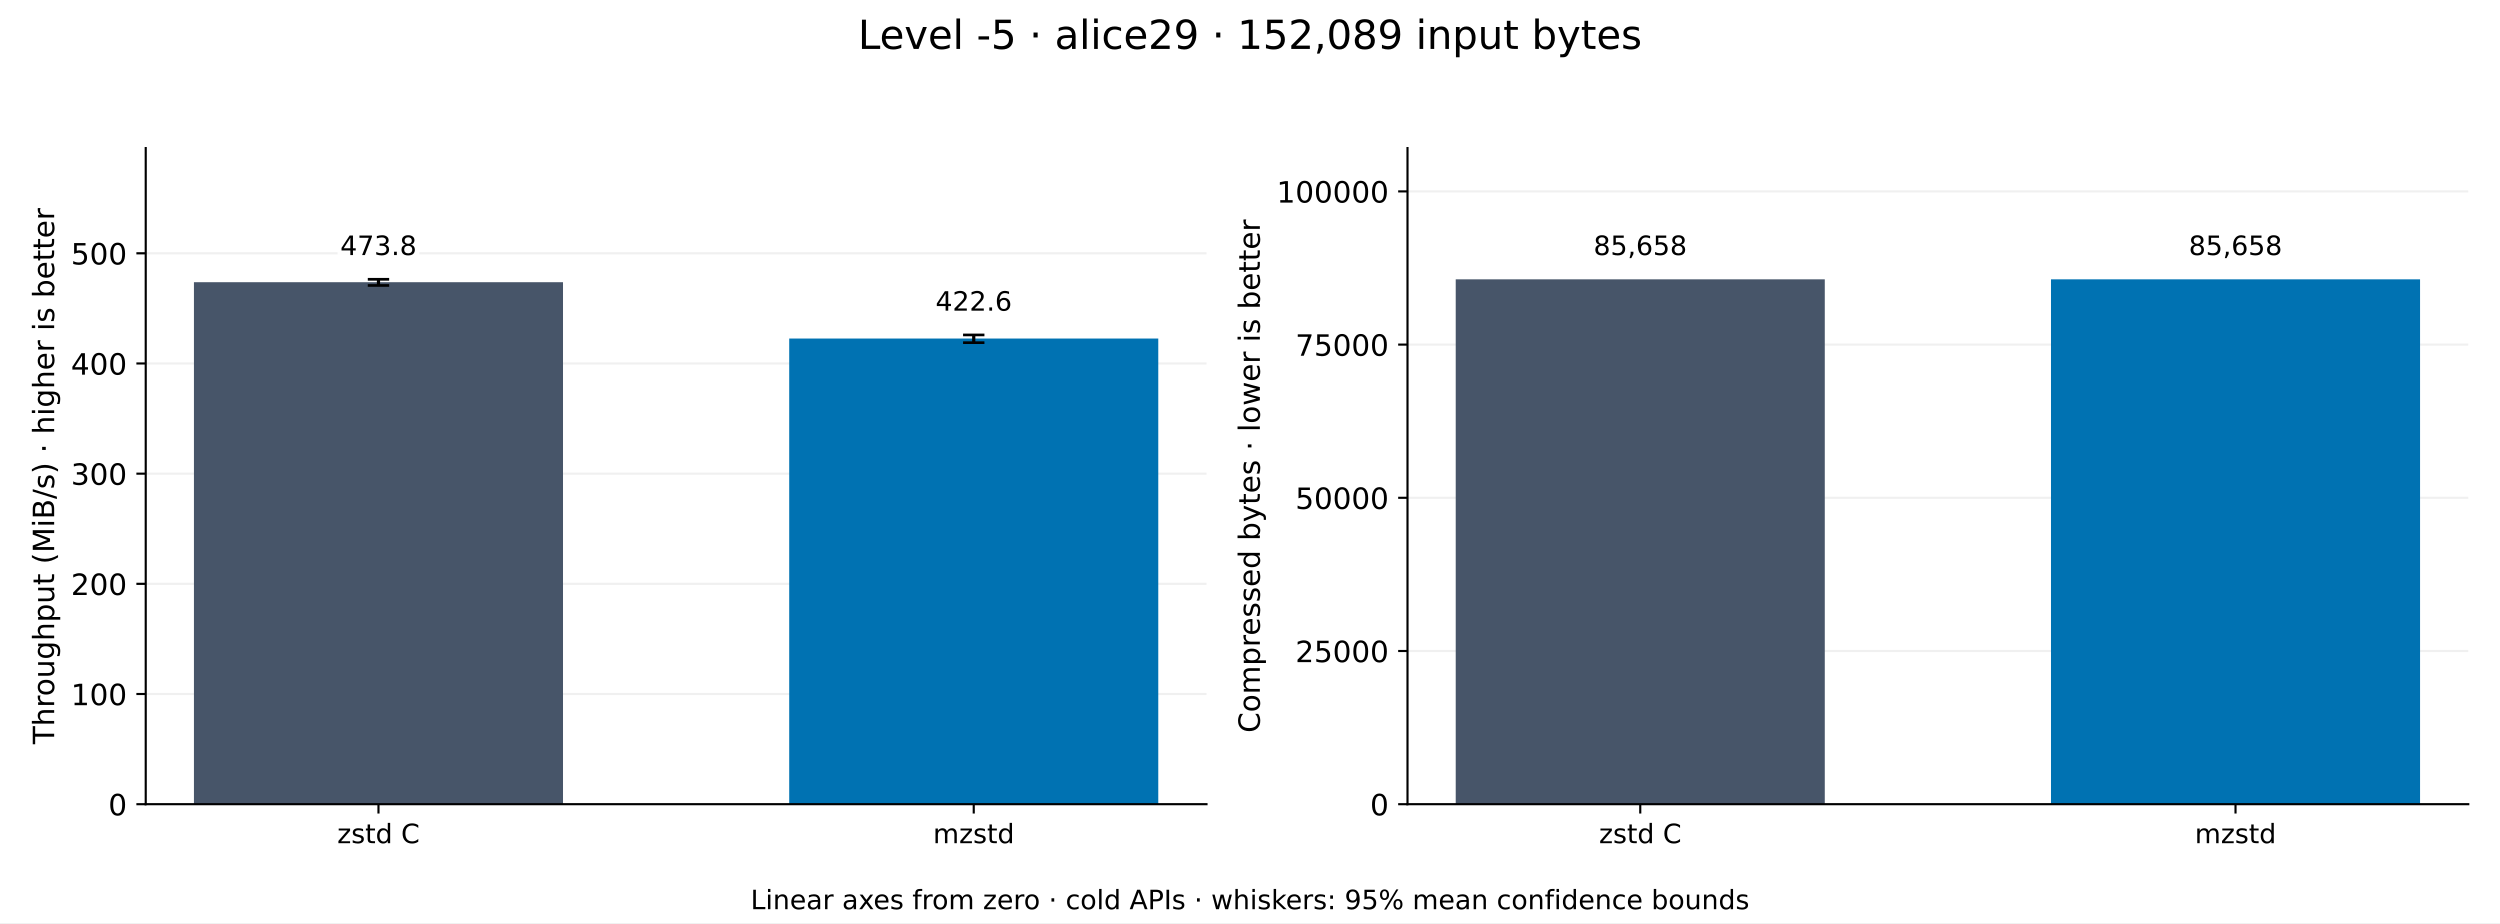
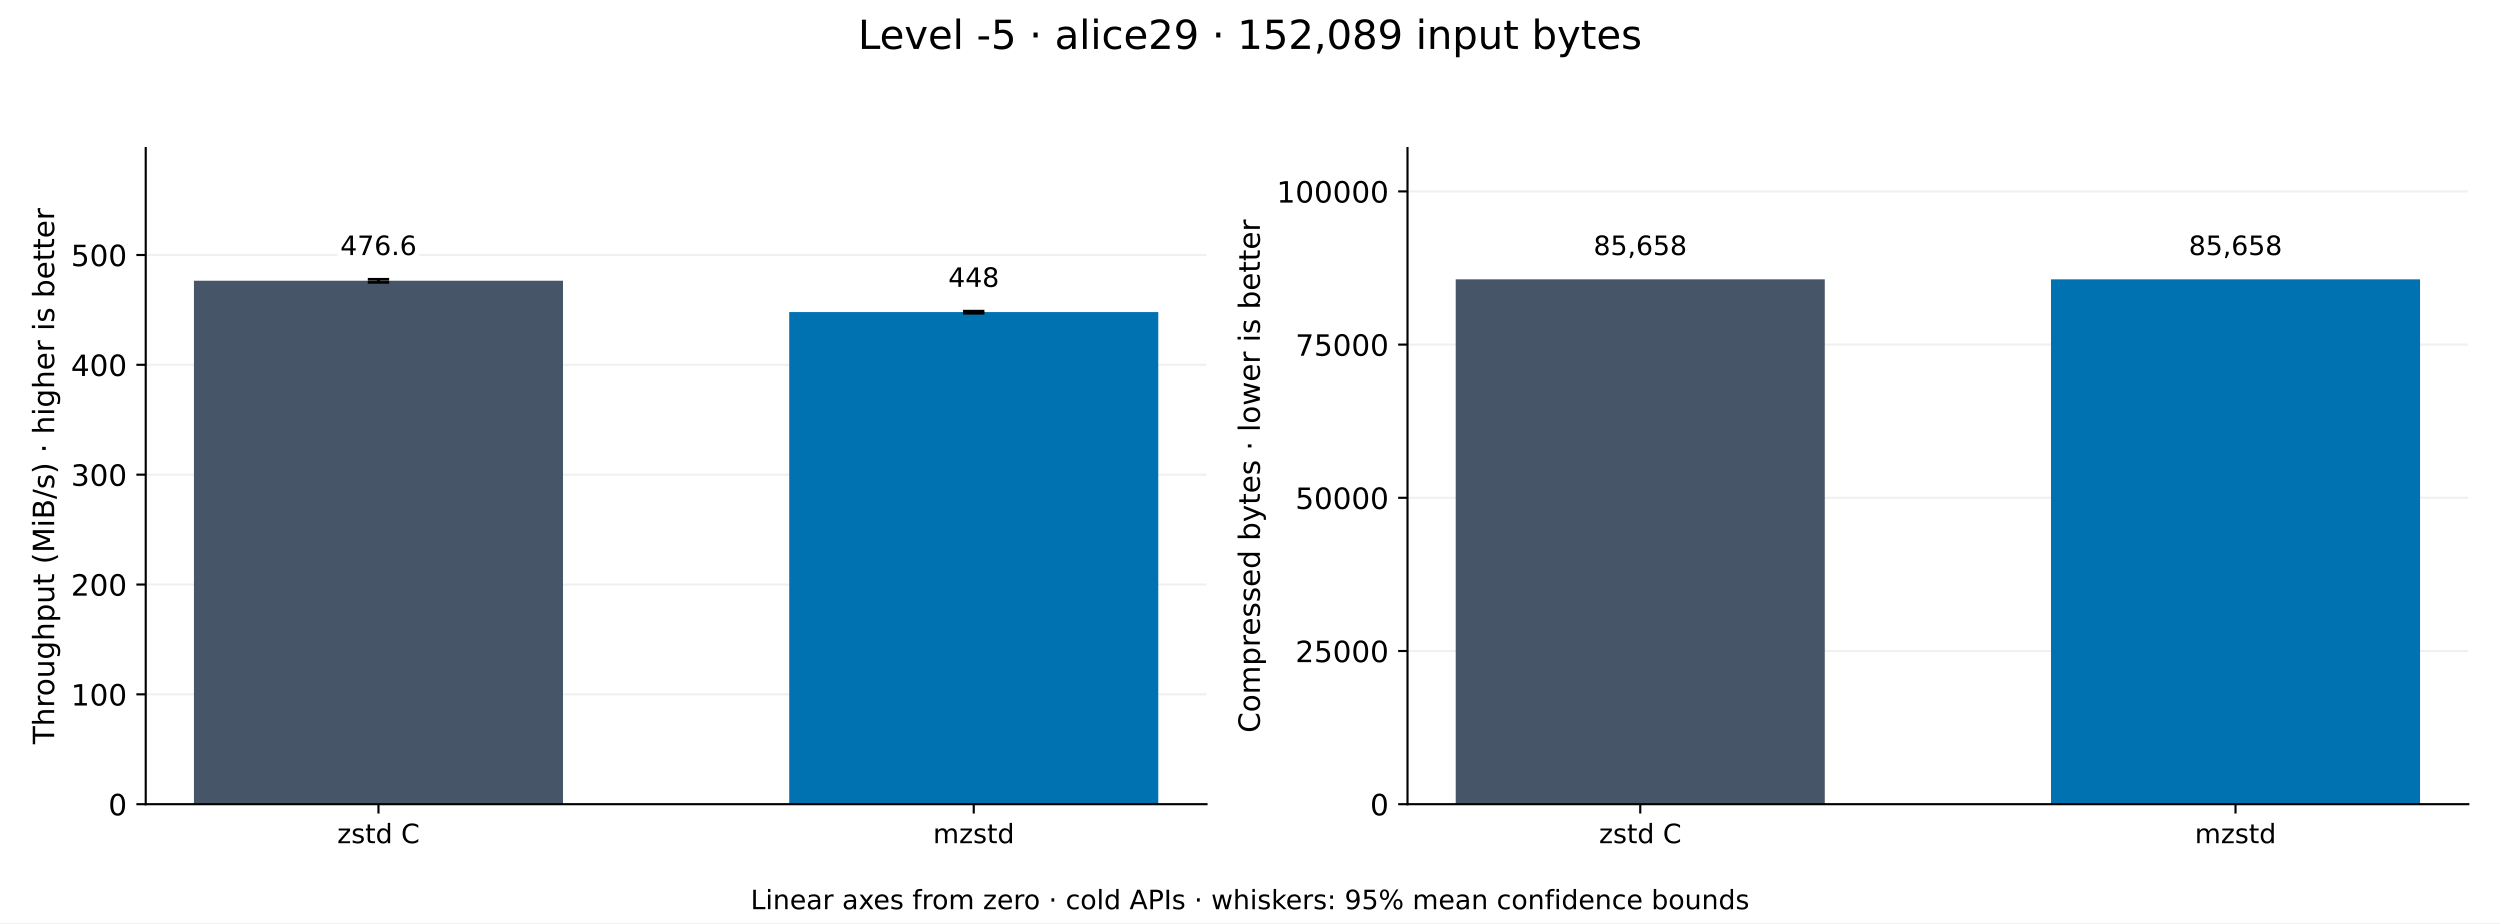
<svg xmlns="http://www.w3.org/2000/svg" xmlns:xlink="http://www.w3.org/1999/xlink" width="936pt" height="345.6pt" viewBox="0 0 936 345.6" version="1.1">
  <defs>
    <style type="text/css">*{stroke-linejoin: round; stroke-linecap: butt}</style>
  </defs>
  <g id="figure_1">
    <g id="patch_1">
      <path d="M 0 345.6 L 936 345.6 L 936 0 L 0 0 z " style="fill: #ffffff" />
    </g>
    <g id="axes_1">
      <g id="patch_2">
        <path d="M 54.56 301.088 L 451.71 301.088 L 451.71 55.44 L 54.56 55.44 z " style="fill: #ffffff" />
      </g>
      <g id="matplotlib.axis_1">
        <g id="xtick_1">
          <g id="line2d_1">
            <defs>
              <path id="mcbfd24ea1b" d="M 0 0 L 0 3.5 " style="stroke: #000000; stroke-width: 0.8" />
            </defs>
            <g>
              <use xlink:href="#mcbfd24ea1b" x="141.701" y="301.088" style="stroke: #000000; stroke-width: 0.8" />
            </g>
          </g>
          <g id="text_1">
            <text style="font-size: 10px; font-family: 'DejaVu Sans', 'Bitstream Vera Sans', 'Computer Modern Sans Serif', 'Lucida Grande', 'Verdana', 'Geneva', 'Lucid', 'Arial', 'Helvetica', 'Avant Garde', sans-serif; text-anchor: middle" x="141.701" y="315.686" transform="rotate(-0 141.7012 315.6864)">zstd C</text>
          </g>
        </g>
        <g id="xtick_2">
          <g id="line2d_2">
            <g>
              <use xlink:href="#mcbfd24ea1b" x="364.569" y="301.088" style="stroke: #000000; stroke-width: 0.8" />
            </g>
          </g>
          <g id="text_2">
            <text style="font-size: 10px; font-family: 'DejaVu Sans', 'Bitstream Vera Sans', 'Computer Modern Sans Serif', 'Lucida Grande', 'Verdana', 'Geneva', 'Lucid', 'Arial', 'Helvetica', 'Avant Garde', sans-serif; text-anchor: middle" x="364.569" y="315.686" transform="rotate(-0 364.5688 315.6864)">mzstd</text>
          </g>
        </g>
      </g>
      <g id="matplotlib.axis_2">
        <g id="ytick_1">
          <g id="line2d_3">
            <path d="M 54.56 301.088 L 451.71 301.088 " clip-path="url(#p8e0549db3e)" style="fill: none; stroke: #b0b0b0; stroke-opacity: 0.18; stroke-width: 0.8; stroke-linecap: square" />
          </g>
          <g id="line2d_4">
            <defs>
              <path id="m862e928616" d="M 0 0 L -3.5 0 " style="stroke: #000000; stroke-width: 0.8" />
            </defs>
            <g>
              <use xlink:href="#m862e928616" x="54.56" y="301.088" style="stroke: #000000; stroke-width: 0.8" />
            </g>
          </g>
          <g id="text_3">
            <text style="font-size: 11px; font-family: 'DejaVu Sans', 'Bitstream Vera Sans', 'Computer Modern Sans Serif', 'Lucida Grande', 'Verdana', 'Geneva', 'Lucid', 'Arial', 'Helvetica', 'Avant Garde', sans-serif; text-anchor: end" x="47.56" y="305.267" transform="rotate(-0 47.56 305.2671)">0</text>
          </g>
        </g>
        <g id="ytick_2">
          <g id="line2d_5">
-             <path d="M 54.56 259.838 L 451.71 259.838 " clip-path="url(#p8e0549db3e)" style="fill: none; stroke: #b0b0b0; stroke-opacity: 0.18; stroke-width: 0.8; stroke-linecap: square" />
+             <path d="M 54.56 259.964 L 451.71 259.964 " clip-path="url(#p8e0549db3e)" style="fill: none; stroke: #b0b0b0; stroke-opacity: 0.18; stroke-width: 0.8; stroke-linecap: square" />
          </g>
          <g id="line2d_6">
            <g>
-               <use xlink:href="#m862e928616" x="54.56" y="259.838" style="stroke: #000000; stroke-width: 0.8" />
+               <use xlink:href="#m862e928616" x="54.56" y="259.964" style="stroke: #000000; stroke-width: 0.8" />
            </g>
          </g>
          <g id="text_4">
-             <text style="font-size: 11px; font-family: 'DejaVu Sans', 'Bitstream Vera Sans', 'Computer Modern Sans Serif', 'Lucida Grande', 'Verdana', 'Geneva', 'Lucid', 'Arial', 'Helvetica', 'Avant Garde', sans-serif; text-anchor: end" x="47.56" y="264.017" transform="rotate(-0 47.56 264.0167)">100</text>
+             <text style="font-size: 11px; font-family: 'DejaVu Sans', 'Bitstream Vera Sans', 'Computer Modern Sans Serif', 'Lucida Grande', 'Verdana', 'Geneva', 'Lucid', 'Arial', 'Helvetica', 'Avant Garde', sans-serif; text-anchor: end" x="47.56" y="264.143" transform="rotate(-0 47.56 264.1429)">100</text>
          </g>
        </g>
        <g id="ytick_3">
          <g id="line2d_7">
-             <path d="M 54.56 218.587 L 451.71 218.587 " clip-path="url(#p8e0549db3e)" style="fill: none; stroke: #b0b0b0; stroke-opacity: 0.18; stroke-width: 0.8; stroke-linecap: square" />
+             <path d="M 54.56 218.84 L 451.71 218.84 " clip-path="url(#p8e0549db3e)" style="fill: none; stroke: #b0b0b0; stroke-opacity: 0.18; stroke-width: 0.8; stroke-linecap: square" />
          </g>
          <g id="line2d_8">
            <g>
-               <use xlink:href="#m862e928616" x="54.56" y="218.587" style="stroke: #000000; stroke-width: 0.8" />
+               <use xlink:href="#m862e928616" x="54.56" y="218.84" style="stroke: #000000; stroke-width: 0.8" />
            </g>
          </g>
          <g id="text_5">
-             <text style="font-size: 11px; font-family: 'DejaVu Sans', 'Bitstream Vera Sans', 'Computer Modern Sans Serif', 'Lucida Grande', 'Verdana', 'Geneva', 'Lucid', 'Arial', 'Helvetica', 'Avant Garde', sans-serif; text-anchor: end" x="47.56" y="222.766" transform="rotate(-0 47.56 222.7662)">200</text>
+             <text style="font-size: 11px; font-family: 'DejaVu Sans', 'Bitstream Vera Sans', 'Computer Modern Sans Serif', 'Lucida Grande', 'Verdana', 'Geneva', 'Lucid', 'Arial', 'Helvetica', 'Avant Garde', sans-serif; text-anchor: end" x="47.56" y="223.019" transform="rotate(-0 47.56 223.0187)">200</text>
          </g>
        </g>
        <g id="ytick_4">
          <g id="line2d_9">
-             <path d="M 54.56 177.337 L 451.71 177.337 " clip-path="url(#p8e0549db3e)" style="fill: none; stroke: #b0b0b0; stroke-opacity: 0.18; stroke-width: 0.8; stroke-linecap: square" />
+             <path d="M 54.56 177.715 L 451.71 177.715 " clip-path="url(#p8e0549db3e)" style="fill: none; stroke: #b0b0b0; stroke-opacity: 0.18; stroke-width: 0.8; stroke-linecap: square" />
          </g>
          <g id="line2d_10">
            <g>
-               <use xlink:href="#m862e928616" x="54.56" y="177.337" style="stroke: #000000; stroke-width: 0.8" />
+               <use xlink:href="#m862e928616" x="54.56" y="177.715" style="stroke: #000000; stroke-width: 0.8" />
            </g>
          </g>
          <g id="text_6">
-             <text style="font-size: 11px; font-family: 'DejaVu Sans', 'Bitstream Vera Sans', 'Computer Modern Sans Serif', 'Lucida Grande', 'Verdana', 'Geneva', 'Lucid', 'Arial', 'Helvetica', 'Avant Garde', sans-serif; text-anchor: end" x="47.56" y="181.516" transform="rotate(-0 47.56 181.5158)">300</text>
+             <text style="font-size: 11px; font-family: 'DejaVu Sans', 'Bitstream Vera Sans', 'Computer Modern Sans Serif', 'Lucida Grande', 'Verdana', 'Geneva', 'Lucid', 'Arial', 'Helvetica', 'Avant Garde', sans-serif; text-anchor: end" x="47.56" y="181.894" transform="rotate(-0 47.56 181.8945)">300</text>
          </g>
        </g>
        <g id="ytick_5">
          <g id="line2d_11">
-             <path d="M 54.56 136.086 L 451.71 136.086 " clip-path="url(#p8e0549db3e)" style="fill: none; stroke: #b0b0b0; stroke-opacity: 0.18; stroke-width: 0.8; stroke-linecap: square" />
+             <path d="M 54.56 136.591 L 451.71 136.591 " clip-path="url(#p8e0549db3e)" style="fill: none; stroke: #b0b0b0; stroke-opacity: 0.18; stroke-width: 0.8; stroke-linecap: square" />
          </g>
          <g id="line2d_12">
            <g>
-               <use xlink:href="#m862e928616" x="54.56" y="136.086" style="stroke: #000000; stroke-width: 0.8" />
+               <use xlink:href="#m862e928616" x="54.56" y="136.591" style="stroke: #000000; stroke-width: 0.8" />
            </g>
          </g>
          <g id="text_7">
-             <text style="font-size: 11px; font-family: 'DejaVu Sans', 'Bitstream Vera Sans', 'Computer Modern Sans Serif', 'Lucida Grande', 'Verdana', 'Geneva', 'Lucid', 'Arial', 'Helvetica', 'Avant Garde', sans-serif; text-anchor: end" x="47.56" y="140.265" transform="rotate(-0 47.56 140.2653)">400</text>
+             <text style="font-size: 11px; font-family: 'DejaVu Sans', 'Bitstream Vera Sans', 'Computer Modern Sans Serif', 'Lucida Grande', 'Verdana', 'Geneva', 'Lucid', 'Arial', 'Helvetica', 'Avant Garde', sans-serif; text-anchor: end" x="47.56" y="140.77" transform="rotate(-0 47.56 140.7702)">400</text>
          </g>
        </g>
        <g id="ytick_6">
          <g id="line2d_13">
-             <path d="M 54.56 94.836 L 451.71 94.836 " clip-path="url(#p8e0549db3e)" style="fill: none; stroke: #b0b0b0; stroke-opacity: 0.18; stroke-width: 0.8; stroke-linecap: square" />
+             <path d="M 54.56 95.467 L 451.71 95.467 " clip-path="url(#p8e0549db3e)" style="fill: none; stroke: #b0b0b0; stroke-opacity: 0.18; stroke-width: 0.8; stroke-linecap: square" />
          </g>
          <g id="line2d_14">
            <g>
-               <use xlink:href="#m862e928616" x="54.56" y="94.836" style="stroke: #000000; stroke-width: 0.8" />
+               <use xlink:href="#m862e928616" x="54.56" y="95.467" style="stroke: #000000; stroke-width: 0.8" />
            </g>
          </g>
          <g id="text_8">
-             <text style="font-size: 11px; font-family: 'DejaVu Sans', 'Bitstream Vera Sans', 'Computer Modern Sans Serif', 'Lucida Grande', 'Verdana', 'Geneva', 'Lucid', 'Arial', 'Helvetica', 'Avant Garde', sans-serif; text-anchor: end" x="47.56" y="99.015" transform="rotate(-0 47.56 99.01483)">500</text>
+             <text style="font-size: 11px; font-family: 'DejaVu Sans', 'Bitstream Vera Sans', 'Computer Modern Sans Serif', 'Lucida Grande', 'Verdana', 'Geneva', 'Lucid', 'Arial', 'Helvetica', 'Avant Garde', sans-serif; text-anchor: end" x="47.56" y="99.646" transform="rotate(-0 47.56 99.64599)">500</text>
          </g>
        </g>
        <g id="text_9">
          <text style="font-size: 11px; font-family: 'DejaVu Sans', 'Bitstream Vera Sans', 'Computer Modern Sans Serif', 'Lucida Grande', 'Verdana', 'Geneva', 'Lucid', 'Arial', 'Helvetica', 'Avant Garde', sans-serif; text-anchor: middle" x="20.276" y="178.264" transform="rotate(-90 20.27609 178.264)">Throughput (MiB/s) · higher is better</text>
        </g>
      </g>
      <g id="patch_3">
-         <path d="M 72.612 301.088 L 210.79 301.088 L 210.79 105.651 L 72.612 105.651 z " clip-path="url(#p8e0549db3e)" style="fill: #475569" />
+         <path d="M 72.612 301.088 L 210.79 301.088 L 210.79 105.104 L 72.612 105.104 z " clip-path="url(#p8e0549db3e)" style="fill: #475569" />
      </g>
      <g id="patch_4">
-         <path d="M 295.48 301.088 L 433.658 301.088 L 433.658 126.755 L 295.48 126.755 z " clip-path="url(#p8e0549db3e)" style="fill: #0072b2" />
+         <path d="M 295.48 301.088 L 433.658 301.088 L 433.658 116.843 L 295.48 116.843 z " clip-path="url(#p8e0549db3e)" style="fill: #0072b2" />
      </g>
      <g id="LineCollection_1">
-         <path d="M 141.701 106.886 L 141.701 104.57 " clip-path="url(#p8e0549db3e)" style="fill: none; stroke: #000000; stroke-width: 1.2" />
-         <path d="M 364.569 128.305 L 364.569 125.401 " clip-path="url(#p8e0549db3e)" style="fill: none; stroke: #000000; stroke-width: 1.2" />
+         <path d="M 141.701 105.731 L 141.701 104.57 " clip-path="url(#p8e0549db3e)" style="fill: none; stroke: #000000; stroke-width: 1.2" />
+         <path d="M 364.569 117.281 L 364.569 116.485 " clip-path="url(#p8e0549db3e)" style="fill: none; stroke: #000000; stroke-width: 1.2" />
      </g>
      <g id="line2d_15">
        <defs>
          <path id="mf7f69e77f0" d="M 4 0 L -4 -0 " style="stroke: #000000" />
        </defs>
        <g clip-path="url(#p8e0549db3e)">
-           <use xlink:href="#mf7f69e77f0" x="141.701" y="106.886" style="fill: #1f77b4; stroke: #000000" />
-           <use xlink:href="#mf7f69e77f0" x="364.569" y="128.305" style="fill: #1f77b4; stroke: #000000" />
+           <use xlink:href="#mf7f69e77f0" x="141.701" y="105.731" style="fill: #1f77b4; stroke: #000000" />
+           <use xlink:href="#mf7f69e77f0" x="364.569" y="117.281" style="fill: #1f77b4; stroke: #000000" />
        </g>
      </g>
      <g id="line2d_16">
        <g clip-path="url(#p8e0549db3e)">
          <use xlink:href="#mf7f69e77f0" x="141.701" y="104.57" style="fill: #1f77b4; stroke: #000000" />
-           <use xlink:href="#mf7f69e77f0" x="364.569" y="125.401" style="fill: #1f77b4; stroke: #000000" />
+           <use xlink:href="#mf7f69e77f0" x="364.569" y="116.485" style="fill: #1f77b4; stroke: #000000" />
        </g>
      </g>
      <g id="patch_5">
        <path d="M 54.56 301.088 L 54.56 55.44 " style="fill: none; stroke: #000000; stroke-width: 0.8; stroke-linejoin: miter; stroke-linecap: square" />
      </g>
      <g id="patch_6">
        <path d="M 54.56 301.088 L 451.71 301.088 " style="fill: none; stroke: #000000; stroke-width: 0.8; stroke-linejoin: miter; stroke-linecap: square" />
      </g>
      <g id="text_10">
        <g id="patch_7">
          <path d="M 126.387 98.57 L 157.015 98.57 L 157.015 86.891 L 126.387 86.891 z " style="fill: #ffffff; opacity: 0.9" />
        </g>
-         <text style="font-size: 10px; font-family: 'DejaVu Sans', 'Bitstream Vera Sans', 'Computer Modern Sans Serif', 'Lucida Grande', 'Verdana', 'Geneva', 'Lucid', 'Arial', 'Helvetica', 'Avant Garde', sans-serif; text-anchor: middle" x="141.701" y="95.49" transform="rotate(-0 141.7012 95.48991)">473.8</text>
+         <text style="font-size: 10px; font-family: 'DejaVu Sans', 'Bitstream Vera Sans', 'Computer Modern Sans Serif', 'Lucida Grande', 'Verdana', 'Geneva', 'Lucid', 'Arial', 'Helvetica', 'Avant Garde', sans-serif; text-anchor: middle" x="141.701" y="95.49" transform="rotate(-0 141.7012 95.48991)">476.6</text>
      </g>
      <g id="text_11">
        <g id="patch_8">
-           <path d="M 349.255 119.401 L 379.883 119.401 L 379.883 107.723 L 349.255 107.723 z " style="fill: #ffffff; opacity: 0.9" />
-         </g>
-         <text style="font-size: 10px; font-family: 'DejaVu Sans', 'Bitstream Vera Sans', 'Computer Modern Sans Serif', 'Lucida Grande', 'Verdana', 'Geneva', 'Lucid', 'Arial', 'Helvetica', 'Avant Garde', sans-serif; text-anchor: middle" x="364.569" y="116.321" transform="rotate(-0 364.5688 116.321)">422.6</text>
+           <path d="M 354.025 110.485 L 375.113 110.485 L 375.113 98.807 L 354.025 98.807 z " style="fill: #ffffff; opacity: 0.9" />
+         </g>
+         <text style="font-size: 10px; font-family: 'DejaVu Sans', 'Bitstream Vera Sans', 'Computer Modern Sans Serif', 'Lucida Grande', 'Verdana', 'Geneva', 'Lucid', 'Arial', 'Helvetica', 'Avant Garde', sans-serif; text-anchor: middle" x="364.569" y="107.405" transform="rotate(-0 364.5688 107.4055)">448</text>
      </g>
    </g>
    <g id="axes_2">
      <g id="patch_9">
        <path d="M 526.97 301.088 L 924.12 301.088 L 924.12 55.44 L 526.97 55.44 z " style="fill: #ffffff" />
      </g>
      <g id="matplotlib.axis_3">
        <g id="xtick_3">
          <g id="line2d_17">
            <g>
              <use xlink:href="#mcbfd24ea1b" x="614.111" y="301.088" style="stroke: #000000; stroke-width: 0.8" />
            </g>
          </g>
          <g id="text_12">
            <text style="font-size: 10px; font-family: 'DejaVu Sans', 'Bitstream Vera Sans', 'Computer Modern Sans Serif', 'Lucida Grande', 'Verdana', 'Geneva', 'Lucid', 'Arial', 'Helvetica', 'Avant Garde', sans-serif; text-anchor: middle" x="614.111" y="315.686" transform="rotate(-0 614.1112 315.6864)">zstd C</text>
          </g>
        </g>
        <g id="xtick_4">
          <g id="line2d_18">
            <g>
              <use xlink:href="#mcbfd24ea1b" x="836.979" y="301.088" style="stroke: #000000; stroke-width: 0.8" />
            </g>
          </g>
          <g id="text_13">
            <text style="font-size: 10px; font-family: 'DejaVu Sans', 'Bitstream Vera Sans', 'Computer Modern Sans Serif', 'Lucida Grande', 'Verdana', 'Geneva', 'Lucid', 'Arial', 'Helvetica', 'Avant Garde', sans-serif; text-anchor: middle" x="836.979" y="315.686" transform="rotate(-0 836.9788 315.6864)">mzstd</text>
          </g>
        </g>
      </g>
      <g id="matplotlib.axis_4">
        <g id="ytick_7">
          <g id="line2d_19">
            <path d="M 526.97 301.088 L 924.12 301.088 " clip-path="url(#p28f1f4fded)" style="fill: none; stroke: #b0b0b0; stroke-opacity: 0.18; stroke-width: 0.8; stroke-linecap: square" />
          </g>
          <g id="line2d_20">
            <g>
              <use xlink:href="#m862e928616" x="526.97" y="301.088" style="stroke: #000000; stroke-width: 0.8" />
            </g>
          </g>
          <g id="text_14">
            <text style="font-size: 11px; font-family: 'DejaVu Sans', 'Bitstream Vera Sans', 'Computer Modern Sans Serif', 'Lucida Grande', 'Verdana', 'Geneva', 'Lucid', 'Arial', 'Helvetica', 'Avant Garde', sans-serif; text-anchor: end" x="519.97" y="305.267" transform="rotate(-0 519.97 305.2671)">0</text>
          </g>
        </g>
        <g id="ytick_8">
          <g id="line2d_21">
            <path d="M 526.97 243.732 L 924.12 243.732 " clip-path="url(#p28f1f4fded)" style="fill: none; stroke: #b0b0b0; stroke-opacity: 0.18; stroke-width: 0.8; stroke-linecap: square" />
          </g>
          <g id="line2d_22">
            <g>
              <use xlink:href="#m862e928616" x="526.97" y="243.732" style="stroke: #000000; stroke-width: 0.8" />
            </g>
          </g>
          <g id="text_15">
            <text style="font-size: 11px; font-family: 'DejaVu Sans', 'Bitstream Vera Sans', 'Computer Modern Sans Serif', 'Lucida Grande', 'Verdana', 'Geneva', 'Lucid', 'Arial', 'Helvetica', 'Avant Garde', sans-serif; text-anchor: end" x="519.97" y="247.912" transform="rotate(-0 519.97 247.9116)">25000</text>
          </g>
        </g>
        <g id="ytick_9">
          <g id="line2d_23">
            <path d="M 526.97 186.377 L 924.12 186.377 " clip-path="url(#p28f1f4fded)" style="fill: none; stroke: #b0b0b0; stroke-opacity: 0.18; stroke-width: 0.8; stroke-linecap: square" />
          </g>
          <g id="line2d_24">
            <g>
              <use xlink:href="#m862e928616" x="526.97" y="186.377" style="stroke: #000000; stroke-width: 0.8" />
            </g>
          </g>
          <g id="text_16">
            <text style="font-size: 11px; font-family: 'DejaVu Sans', 'Bitstream Vera Sans', 'Computer Modern Sans Serif', 'Lucida Grande', 'Verdana', 'Geneva', 'Lucid', 'Arial', 'Helvetica', 'Avant Garde', sans-serif; text-anchor: end" x="519.97" y="190.556" transform="rotate(-0 519.97 190.5561)">50000</text>
          </g>
        </g>
        <g id="ytick_10">
          <g id="line2d_25">
            <path d="M 526.97 129.021 L 924.12 129.021 " clip-path="url(#p28f1f4fded)" style="fill: none; stroke: #b0b0b0; stroke-opacity: 0.18; stroke-width: 0.8; stroke-linecap: square" />
          </g>
          <g id="line2d_26">
            <g>
              <use xlink:href="#m862e928616" x="526.97" y="129.021" style="stroke: #000000; stroke-width: 0.8" />
            </g>
          </g>
          <g id="text_17">
            <text style="font-size: 11px; font-family: 'DejaVu Sans', 'Bitstream Vera Sans', 'Computer Modern Sans Serif', 'Lucida Grande', 'Verdana', 'Geneva', 'Lucid', 'Arial', 'Helvetica', 'Avant Garde', sans-serif; text-anchor: end" x="519.97" y="133.201" transform="rotate(-0 519.97 133.2005)">75000</text>
          </g>
        </g>
        <g id="ytick_11">
          <g id="line2d_27">
            <path d="M 526.97 71.666 L 924.12 71.666 " clip-path="url(#p28f1f4fded)" style="fill: none; stroke: #b0b0b0; stroke-opacity: 0.18; stroke-width: 0.8; stroke-linecap: square" />
          </g>
          <g id="line2d_28">
            <g>
              <use xlink:href="#m862e928616" x="526.97" y="71.666" style="stroke: #000000; stroke-width: 0.8" />
            </g>
          </g>
          <g id="text_18">
            <text style="font-size: 11px; font-family: 'DejaVu Sans', 'Bitstream Vera Sans', 'Computer Modern Sans Serif', 'Lucida Grande', 'Verdana', 'Geneva', 'Lucid', 'Arial', 'Helvetica', 'Avant Garde', sans-serif; text-anchor: end" x="519.97" y="75.845" transform="rotate(-0 519.97 75.84502)">100000</text>
          </g>
        </g>
        <g id="text_19">
          <text style="font-size: 11px; font-family: 'DejaVu Sans', 'Bitstream Vera Sans', 'Computer Modern Sans Serif', 'Lucida Grande', 'Verdana', 'Geneva', 'Lucid', 'Arial', 'Helvetica', 'Avant Garde', sans-serif; text-anchor: middle" x="471.69" y="178.264" transform="rotate(-90 471.6898 178.264)">Compressed bytes · lower is better</text>
        </g>
      </g>
      <g id="patch_10">
        <path d="M 545.022 301.088 L 683.2 301.088 L 683.2 104.57 L 545.022 104.57 z " clip-path="url(#p28f1f4fded)" style="fill: #475569" />
      </g>
      <g id="patch_11">
        <path d="M 767.89 301.088 L 906.068 301.088 L 906.068 104.57 L 767.89 104.57 z " clip-path="url(#p28f1f4fded)" style="fill: #0072b2" />
      </g>
      <g id="patch_12">
        <path d="M 526.97 301.088 L 526.97 55.44 " style="fill: none; stroke: #000000; stroke-width: 0.8; stroke-linejoin: miter; stroke-linecap: square" />
      </g>
      <g id="patch_13">
        <path d="M 526.97 301.088 L 924.12 301.088 " style="fill: none; stroke: #000000; stroke-width: 0.8; stroke-linejoin: miter; stroke-linecap: square" />
      </g>
      <g id="text_20">
        <g id="patch_14">
          <path d="M 595.616 98.57 L 632.607 98.57 L 632.607 86.891 L 595.616 86.891 z " style="fill: #ffffff; opacity: 0.9" />
        </g>
        <text style="font-size: 10px; font-family: 'DejaVu Sans', 'Bitstream Vera Sans', 'Computer Modern Sans Serif', 'Lucida Grande', 'Verdana', 'Geneva', 'Lucid', 'Arial', 'Helvetica', 'Avant Garde', sans-serif; text-anchor: middle" x="614.111" y="95.49" transform="rotate(-0 614.1112 95.48991)">85,658</text>
      </g>
      <g id="text_21">
        <g id="patch_15">
          <path d="M 818.483 98.57 L 855.474 98.57 L 855.474 86.891 L 818.483 86.891 z " style="fill: #ffffff; opacity: 0.9" />
        </g>
        <text style="font-size: 10px; font-family: 'DejaVu Sans', 'Bitstream Vera Sans', 'Computer Modern Sans Serif', 'Lucida Grande', 'Verdana', 'Geneva', 'Lucid', 'Arial', 'Helvetica', 'Avant Garde', sans-serif; text-anchor: middle" x="836.979" y="95.49" transform="rotate(-0 836.9788 95.48991)">85,658</text>
      </g>
    </g>
    <g id="text_22">
      <text style="font-size: 15px; font-family: 'DejaVu Sans', 'Bitstream Vera Sans', 'Computer Modern Sans Serif', 'Lucida Grande', 'Verdana', 'Geneva', 'Lucid', 'Arial', 'Helvetica', 'Avant Garde', sans-serif; text-anchor: middle" x="468" y="18.31" transform="rotate(-0 468 18.30966)">Level -5 · alice29 · 152,089 input bytes</text>
    </g>
    <g id="text_23">
      <text style="font-size: 10px; font-family: 'DejaVu Sans', 'Bitstream Vera Sans', 'Computer Modern Sans Serif', 'Lucida Grande', 'Verdana', 'Geneva', 'Lucid', 'Arial', 'Helvetica', 'Avant Garde', sans-serif; text-anchor: middle" x="468" y="340.416" transform="rotate(-0 468 340.416)">Linear axes from zero · cold APIs · whiskers: 95% mean confidence bounds</text>
    </g>
  </g>
  <defs>
    <clipPath id="p8e0549db3e">
      <rect x="54.56" y="55.44" width="397.15" height="245.648" />
    </clipPath>
    <clipPath id="p28f1f4fded">
      <rect x="526.97" y="55.44" width="397.15" height="245.648" />
    </clipPath>
  </defs>
</svg>
